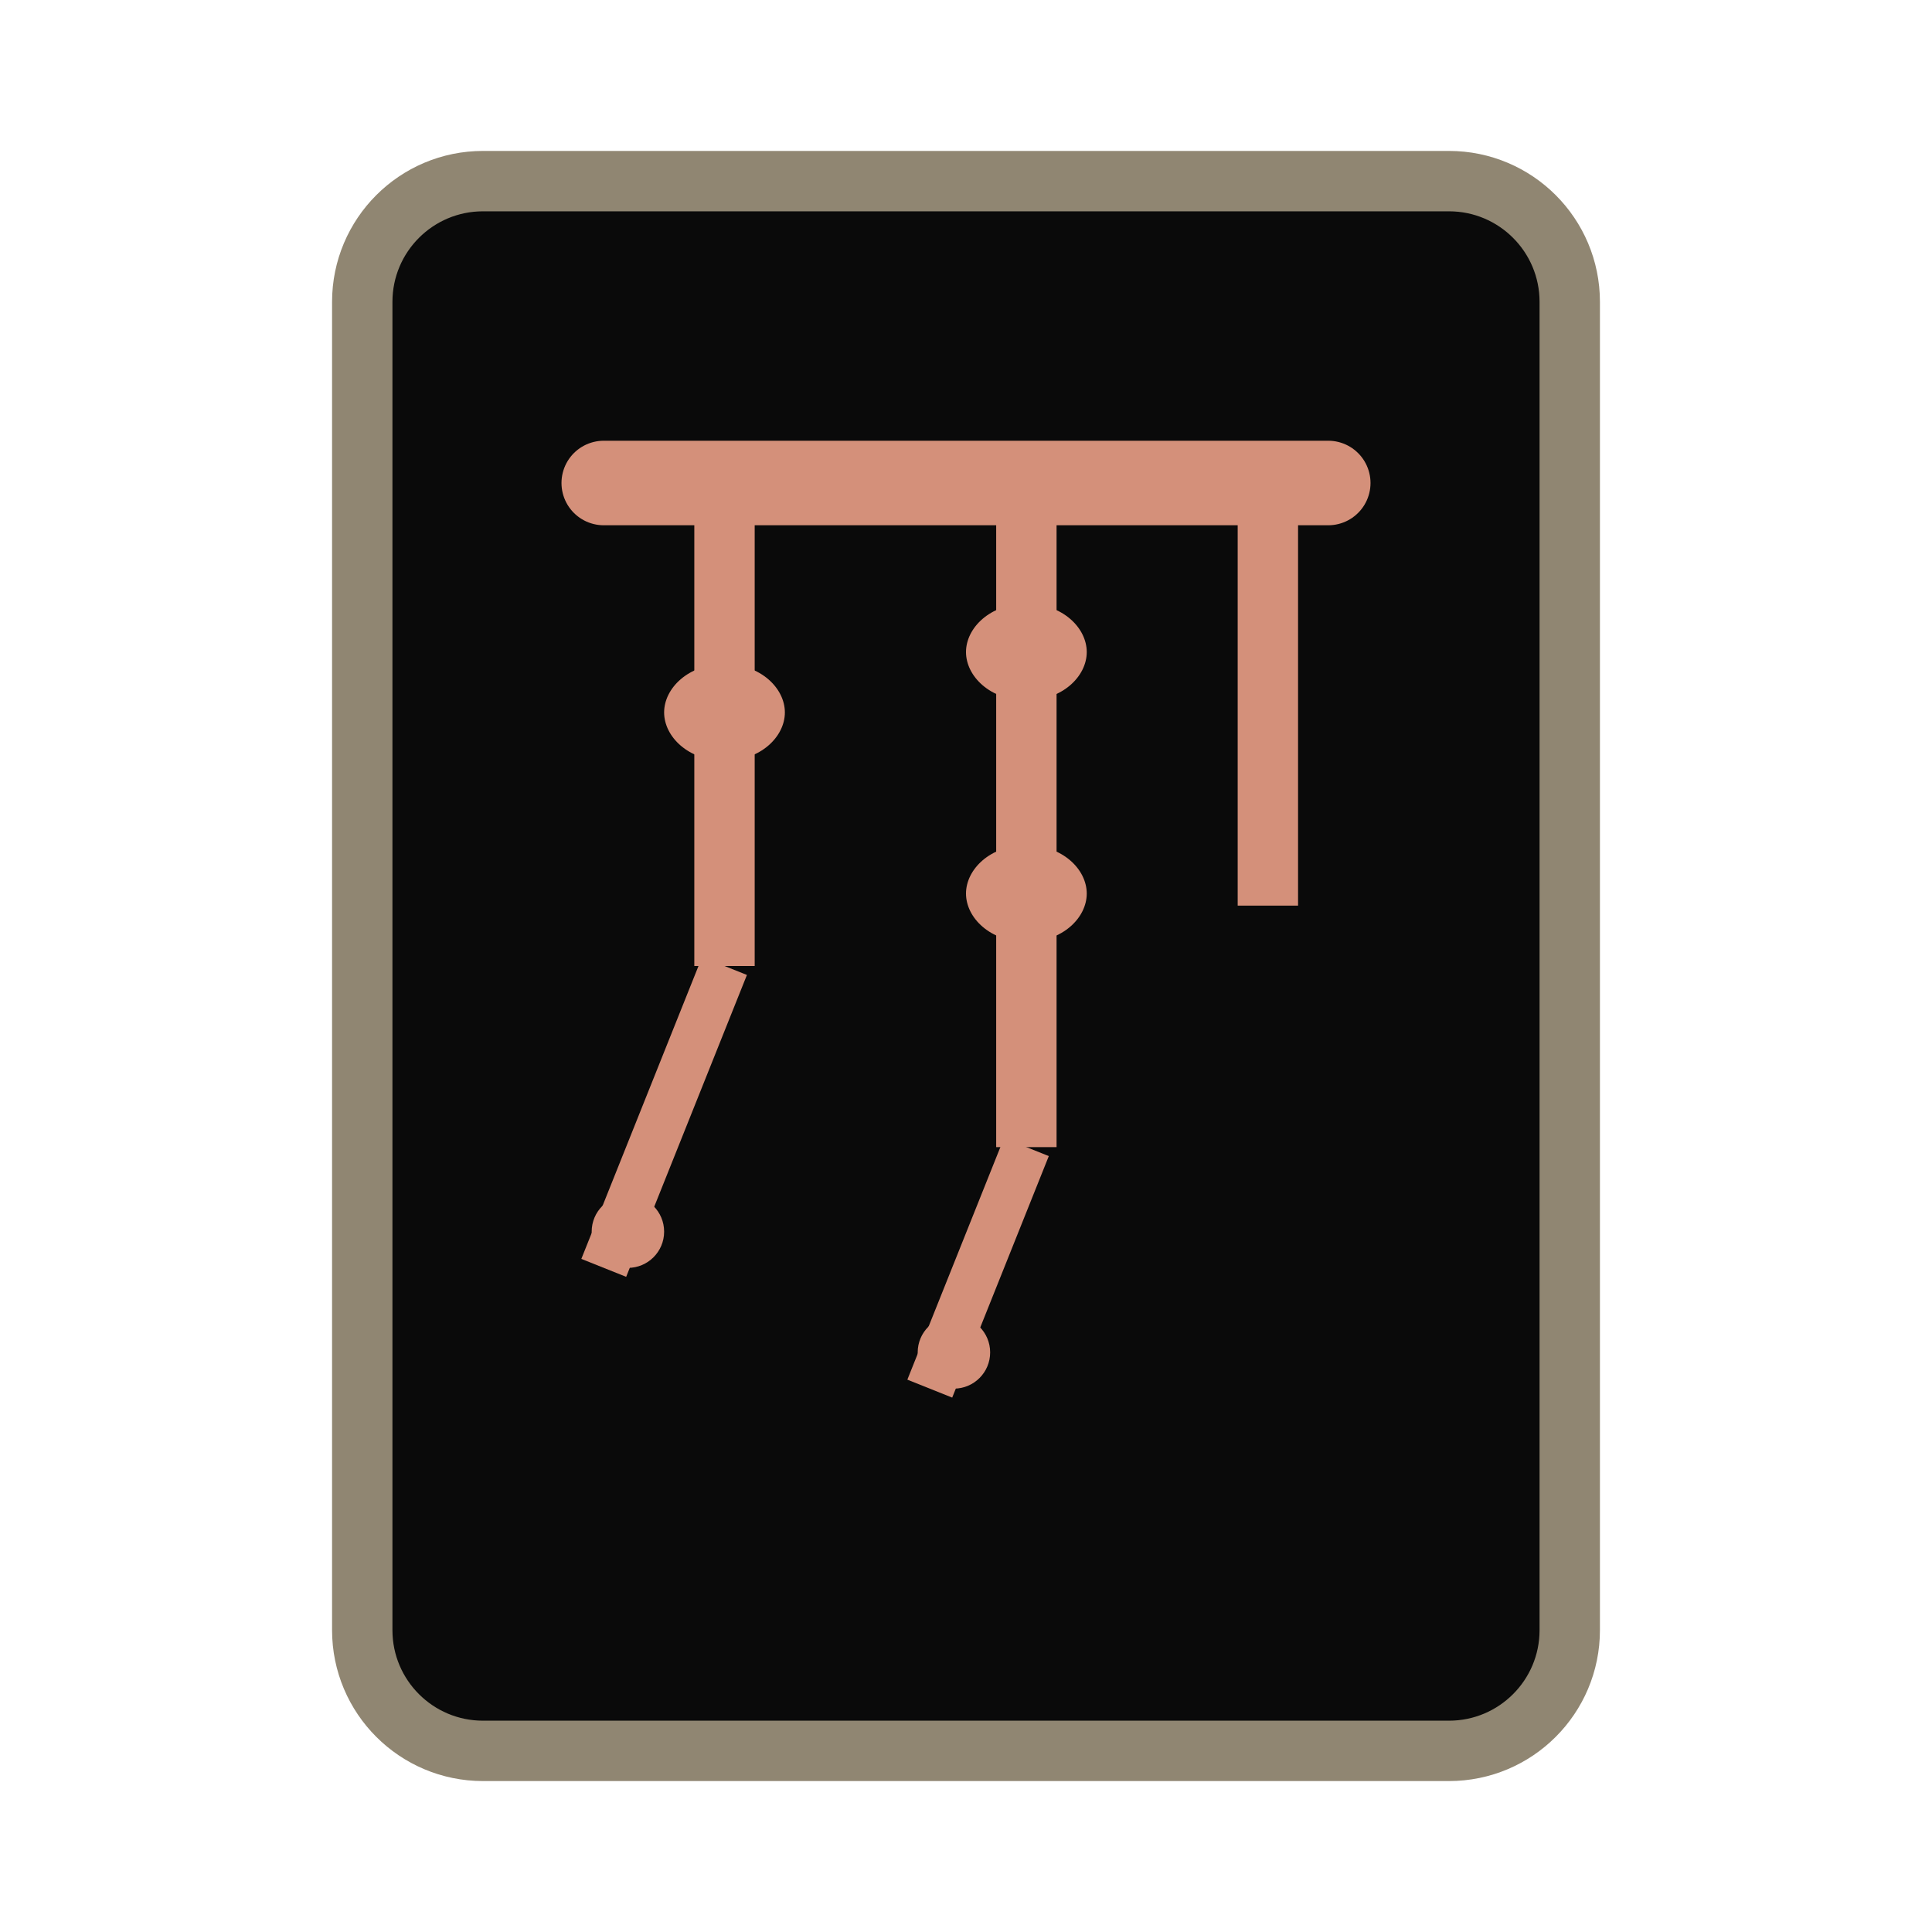
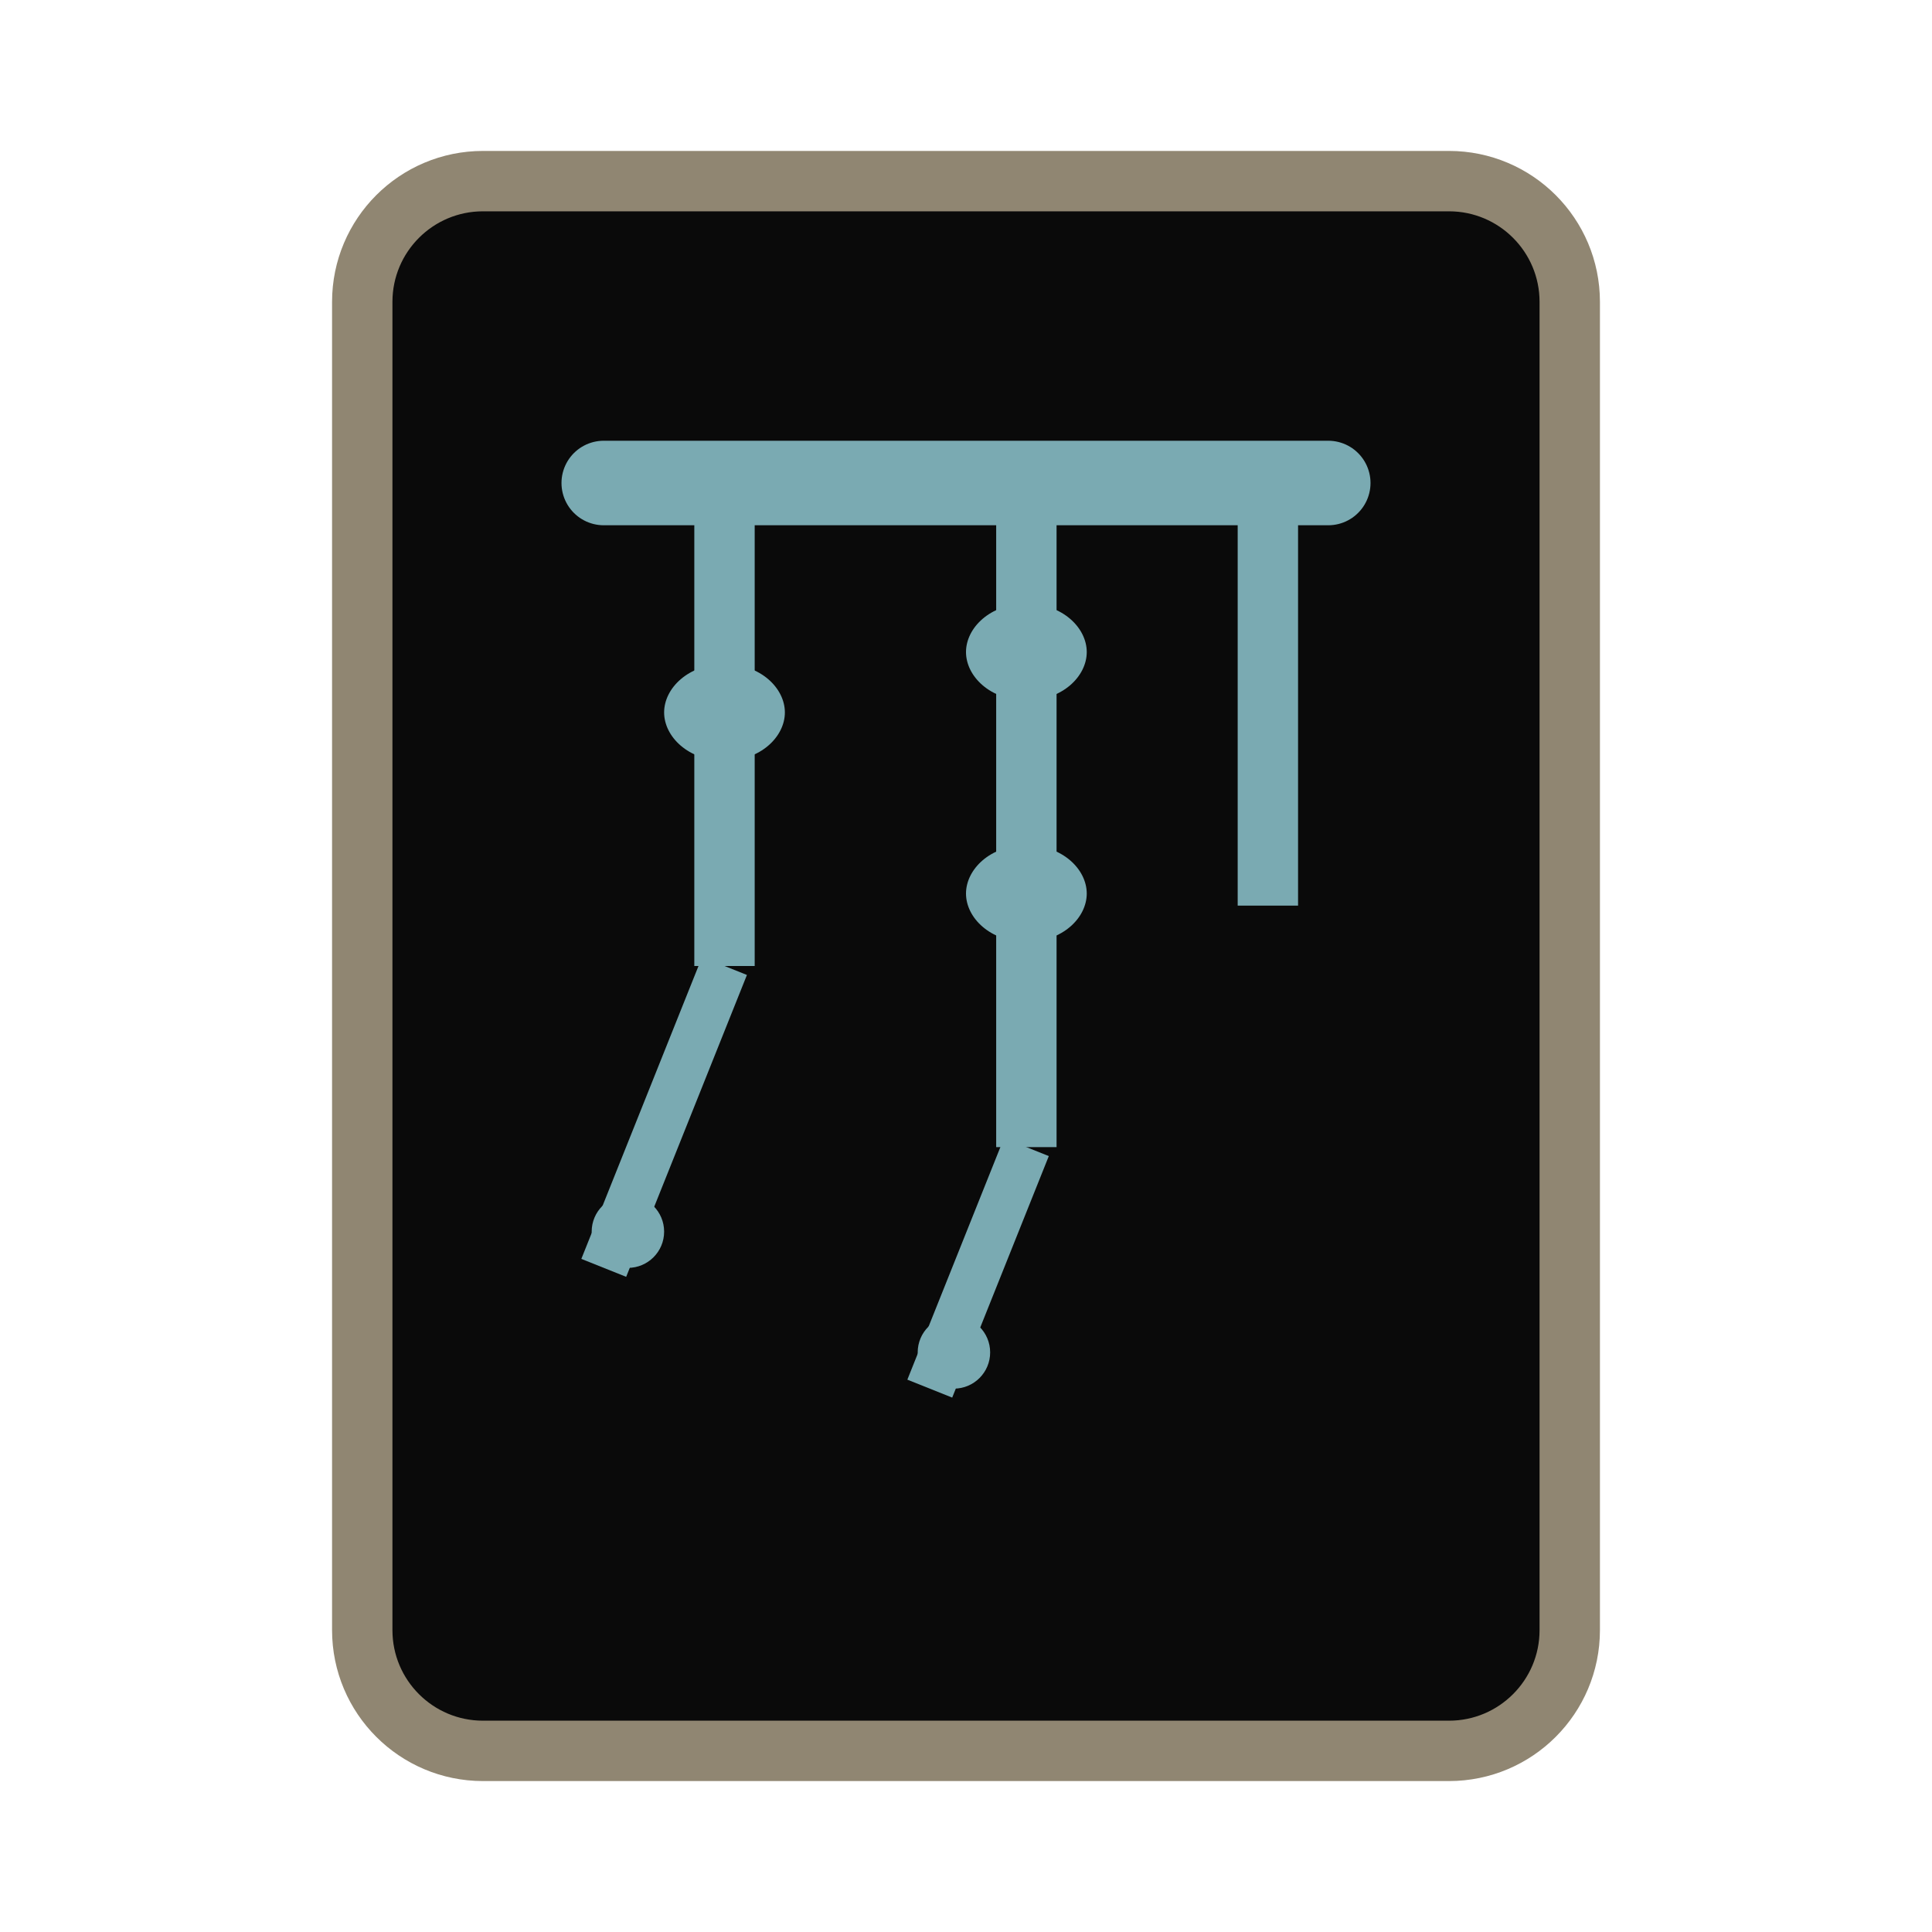
<svg xmlns="http://www.w3.org/2000/svg" viewBox="0 0 16 16">
  <rect x="3" y="1.5" width="10" height="13" rx="1" fill="#0A0A0A" stroke="#908672" stroke-width="0.5" />
-   <line x1="5" y1="4" x2="11" y2="4" stroke="#D4907A" stroke-width="0.7" stroke-linecap="round" />
-   <path d="M6 4v4" stroke="#D4907A" stroke-width="0.5" fill="none" />
-   <path d="M6 5.5c-.3 0-.5.2-.5.4s.2.4.5.4.5-.2.5-.4-.2-.4-.5-.4z" fill="#D4907A" />
-   <path d="M8.5 4v5.5" stroke="#D4907A" stroke-width="0.5" fill="none" />
-   <path d="M8.5 5c-.3 0-.5.2-.5.4s.2.4.5.4.5-.2.5-.4-.2-.4-.5-.4z" fill="#D4907A" />
-   <path d="M8.5 7c-.3 0-.5.2-.5.4s.2.4.5.4.5-.2.5-.4-.2-.4-.5-.4z" fill="#D4907A" />
-   <path d="M10.5 4v3.5" stroke="#D4907A" stroke-width="0.5" fill="none" />
-   <path d="M6 8l-1 2.5" stroke="#D4907A" stroke-width="0.4" fill="none" />
-   <path d="M8.5 9.5l-.8 2" stroke="#D4907A" stroke-width="0.4" fill="none" />
-   <circle cx="5.2" cy="10.2" r="0.3" fill="#D4907A" />
-   <circle cx="7.9" cy="11.2" r="0.3" fill="#D4907A" />
+   <line x1="5" y1="4" x2="11" y2="4" stroke="#7AAAB2" stroke-width="0.7" stroke-linecap="round" />
+   <path d="M6 4v4" stroke="#7AAAB2" stroke-width="0.5" fill="none" />
+   <path d="M6 5.5c-.3 0-.5.2-.5.4s.2.4.5.4.5-.2.5-.4-.2-.4-.5-.4z" fill="#7AAAB2" />
+   <path d="M8.5 4v5.5" stroke="#7AAAB2" stroke-width="0.5" fill="none" />
+   <path d="M8.5 5c-.3 0-.5.2-.5.4s.2.4.5.4.5-.2.5-.4-.2-.4-.5-.4z" fill="#7AAAB2" />
+   <path d="M8.5 7c-.3 0-.5.2-.5.4s.2.4.5.4.5-.2.5-.4-.2-.4-.5-.4z" fill="#7AAAB2" />
+   <path d="M10.5 4v3.5" stroke="#7AAAB2" stroke-width="0.5" fill="none" />
+   <path d="M6 8l-1 2.5" stroke="#7AAAB2" stroke-width="0.4" fill="none" />
+   <path d="M8.5 9.5l-.8 2" stroke="#7AAAB2" stroke-width="0.4" fill="none" />
+   <circle cx="5.2" cy="10.2" r="0.3" fill="#7AAAB2" />
+   <circle cx="7.9" cy="11.2" r="0.3" fill="#7AAAB2" />
</svg>
